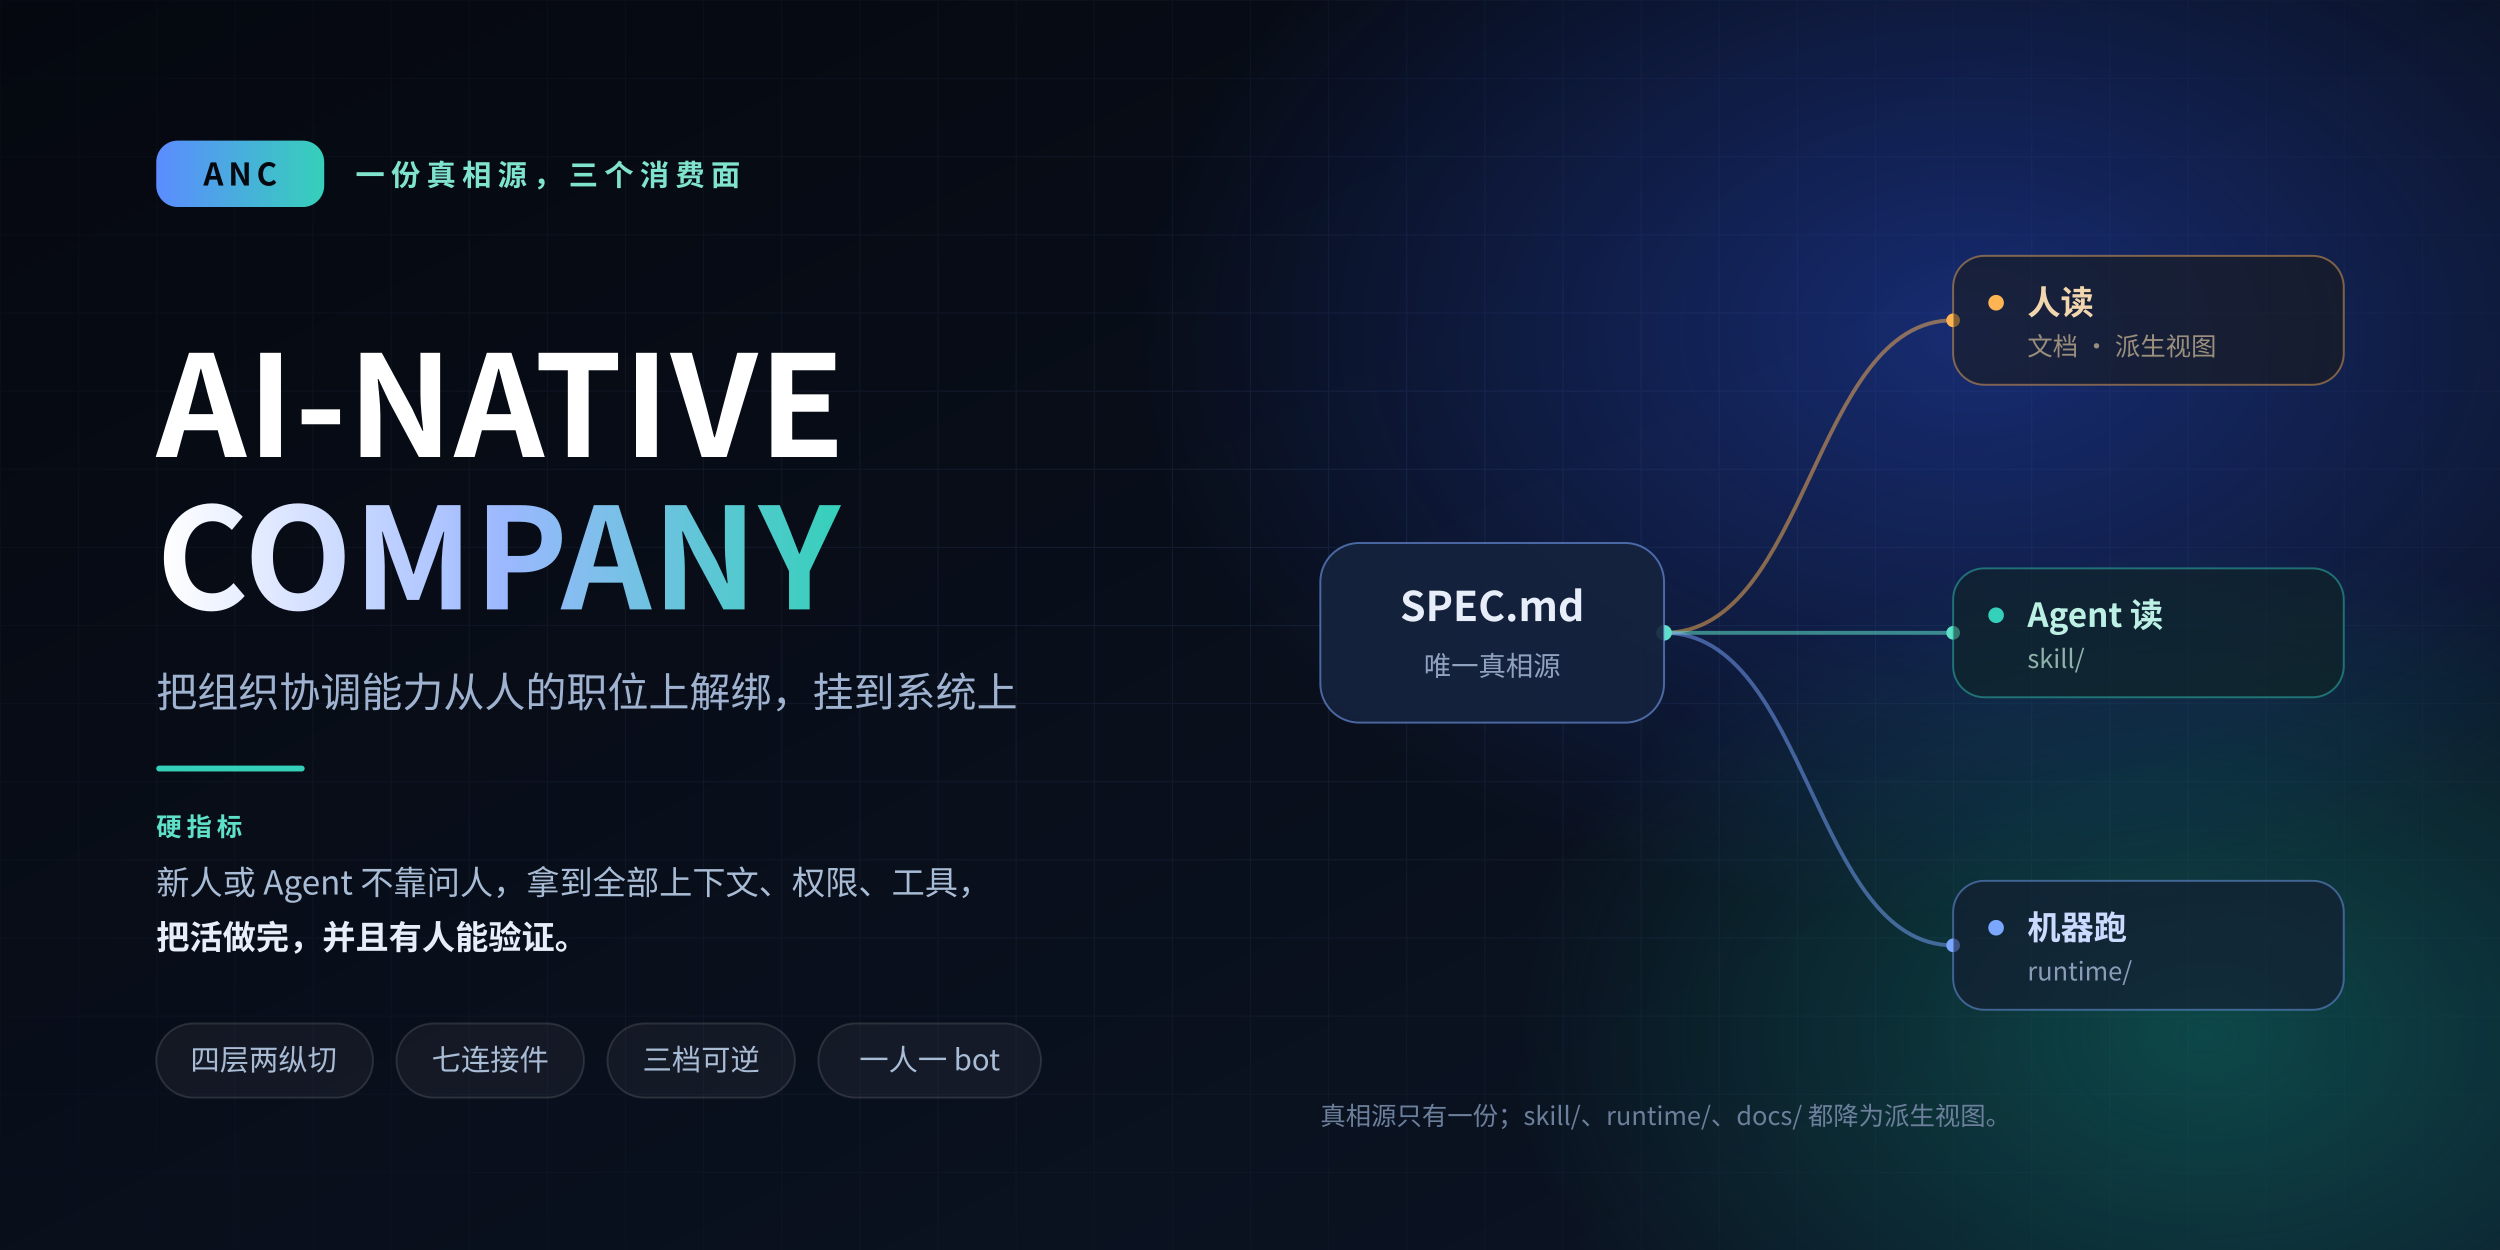
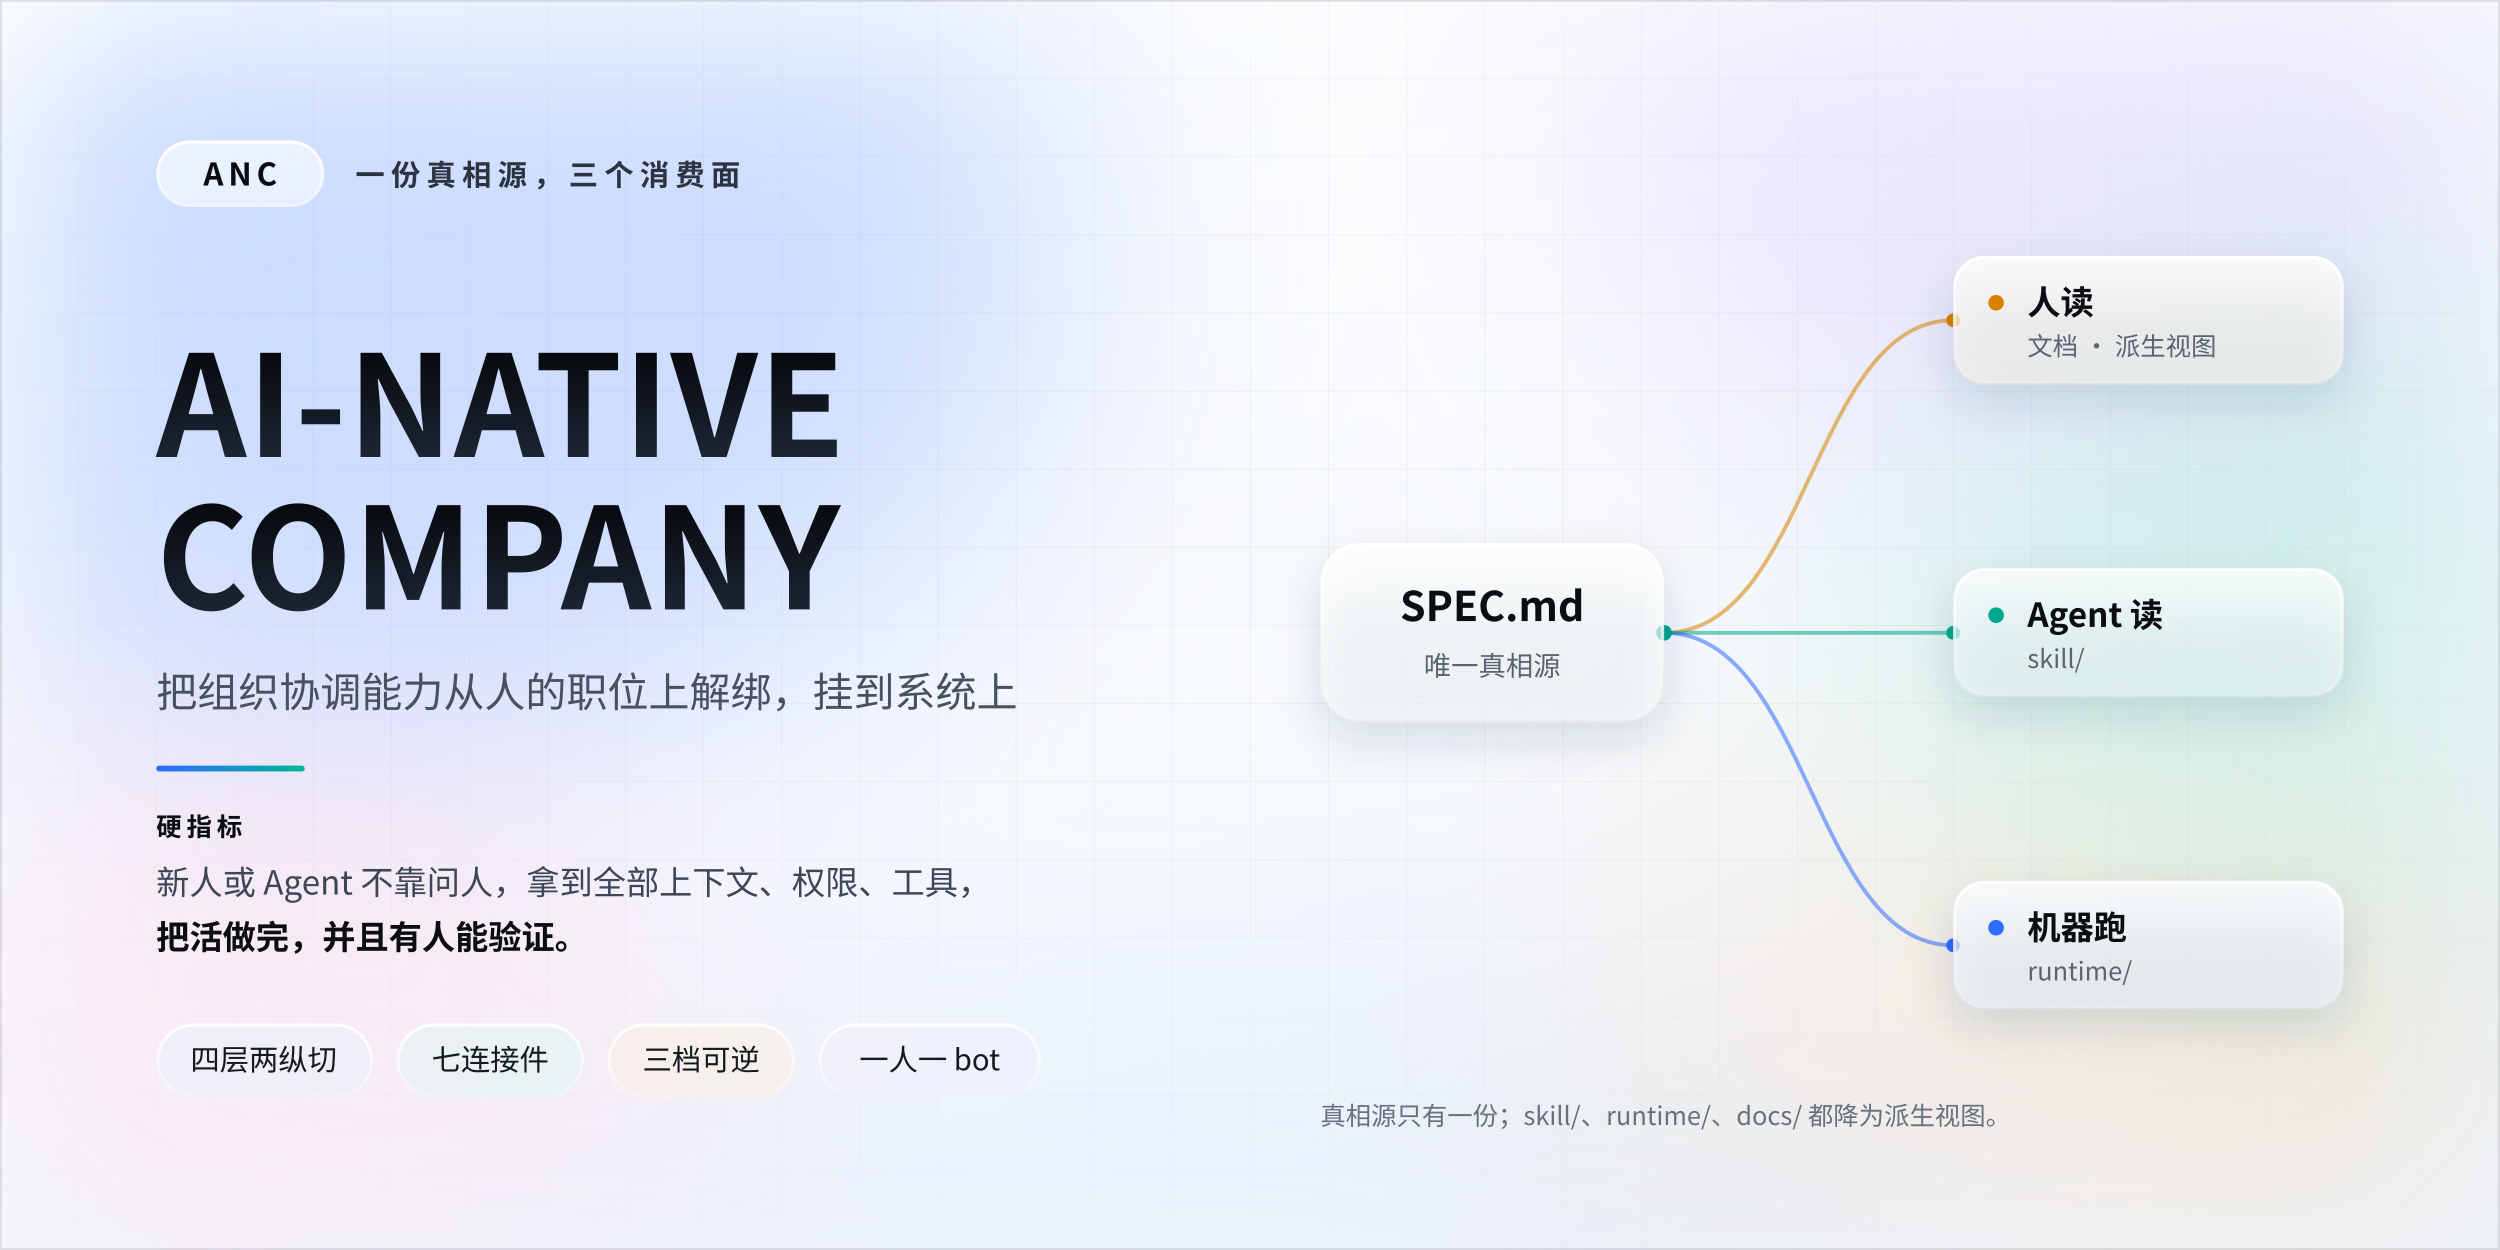
<svg xmlns="http://www.w3.org/2000/svg" width="1280" height="640" viewBox="0 0 1280 640" role="img" aria-label="AI-Native Company：把组织协调能力从人的职位上解绑，挂到系统上">
  <defs>
-     <linearGradient id="bg" x1="0" y1="0" x2="1" y2="1">
-       <stop offset="0" stop-color="#05080F" />
-       <stop offset="1" stop-color="#0C1526" />
+     <linearGradient id="base" x1="0" y1="0" x2="0.65" y2="1">
+       <stop offset="0" stop-color="#FFFFFF" />
+       <stop offset="1" stop-color="#EDF2FA" />
    </linearGradient>
-     <linearGradient id="brand" x1="0" y1="0" x2="1" y2="0">
-       <stop offset="0" stop-color="#5B8CFF" />
-       <stop offset="1" stop-color="#35D0BA" />
+     <linearGradient id="titleGrad" x1="0" y1="0" x2="0" y2="1">
+       <stop offset="0" stop-color="#07090D" />
+       <stop offset="1" stop-color="#1C2533" />
    </linearGradient>
-     <linearGradient id="titleGrad" x1="0" y1="0" x2="1" y2="0">
-       <stop offset="0" stop-color="#FFFFFF" />
-       <stop offset="0.5" stop-color="#9CB8FF" />
-       <stop offset="1" stop-color="#35D0BA" />
+     <linearGradient id="ruleGrad" x1="0" y1="0" x2="1" y2="0">
+       <stop offset="0" stop-color="#2F6BFF" />
+       <stop offset="1" stop-color="#00B896" />
    </linearGradient>
-     <radialGradient id="glowA" cx="0.5" cy="0.5" r="0.5">
-       <stop offset="0" stop-color="#2E5BFF" stop-opacity="0.38" />
-       <stop offset="1" stop-color="#2E5BFF" stop-opacity="0" />
-     </radialGradient>
-     <radialGradient id="glowB" cx="0.5" cy="0.5" r="0.5">
-       <stop offset="0" stop-color="#12C2A0" stop-opacity="0.30" />
-       <stop offset="1" stop-color="#12C2A0" stop-opacity="0" />
-     </radialGradient>
+     <linearGradient id="sheen" x1="0" y1="0" x2="0" y2="1">
+       <stop offset="0" stop-color="#FFFFFF" stop-opacity="0.70" />
+       <stop offset="0.55" stop-color="#FFFFFF" stop-opacity="0.22" />
+       <stop offset="1" stop-color="#FFFFFF" stop-opacity="0.08" />
+     </linearGradient>
+     <linearGradient id="edge" x1="0" y1="0" x2="0" y2="1">
+       <stop offset="0" stop-color="#FFFFFF" stop-opacity="0.98" />
+       <stop offset="1" stop-color="#FFFFFF" stop-opacity="0.20" />
+     </linearGradient>
+     <filter id="soft" x="-50%" y="-50%" width="200%" height="200%">
+       <feGaussianBlur stdDeviation="72" />
+     </filter>
+     <filter id="cardShadow" x="-40%" y="-40%" width="180%" height="220%">
+       <feGaussianBlur stdDeviation="11" />
+     </filter>
    <pattern id="grid" width="40" height="40" patternUnits="userSpaceOnUse">
-       <path d="M40 0H0V40" fill="none" stroke="#7BA7FF" stroke-opacity="0.10" stroke-width="1" />
+       <path d="M40 0H0V40" fill="none" stroke="#0A0D12" stroke-opacity="0.05" stroke-width="1" />
    </pattern>
-     <radialGradient id="gridFade" cx="0.5" cy="0.45" r="0.75">
+     <radialGradient id="gridFade" cx="0.5" cy="0.4" r="0.78">
      <stop offset="0" stop-color="#FFFFFF" stop-opacity="1" />
      <stop offset="1" stop-color="#FFFFFF" stop-opacity="0" />
    </radialGradient>
    <mask id="gridMask">
      <rect width="1280" height="640" fill="url(#gridFade)" />
    </mask>
+     <g id="bgArt">
+       <ellipse cx="205" cy="130" rx="340" ry="255" fill="#A9C6FF" fill-opacity="0.85" />
+       <ellipse cx="1122" cy="62" rx="300" ry="205" fill="#CDBDFF" fill-opacity="0.52" />
+       <ellipse cx="1228" cy="345" rx="265" ry="195" fill="#9EE6D4" fill-opacity="0.62" />
+       <ellipse cx="1080" cy="615" rx="335" ry="200" fill="#FFD2A8" fill-opacity="0.44" />
+       <ellipse cx="98" cy="578" rx="290" ry="195" fill="#FFC6DC" fill-opacity="0.42" />
+       <ellipse cx="640" cy="665" rx="430" ry="165" fill="#BFE0FF" fill-opacity="0.42" />
+     </g>
  </defs>
-   <rect width="1280" height="640" fill="url(#bg)" />
+   <rect width="1280" height="640" fill="url(#base)" />
+   <g filter="url(#soft)">
+     <use href="#bgArt" />
+   </g>
+   <ellipse cx="650" cy="325" rx="735" ry="440" fill="#FFFFFF" fill-opacity="0.32" filter="url(#soft)" />
  <rect width="1280" height="640" fill="url(#grid)" mask="url(#gridMask)" />
-   <ellipse cx="1010" cy="170" rx="430" ry="300" fill="url(#glowA)" />
-   <ellipse cx="1130" cy="530" rx="360" ry="250" fill="url(#glowB)" />
-   <g font-family="'Segoe UI','PingFang SC','Hiragino Sans GB','Microsoft YaHei','Noto Sans CJK SC',system-ui,sans-serif">
-     <rect x="80" y="72" width="86" height="34" rx="11" fill="url(#brand)" />
-     <text x="123" y="95" text-anchor="middle" font-size="16" font-weight="700" letter-spacing="2.5" fill="#05080F">ANC</text>
-     <text x="182" y="95" font-size="15" font-weight="600" letter-spacing="3.2" fill="#7FE3CE">一份真相源，三个消费面</text>
-     <text x="80" y="234" font-size="72" font-weight="800" letter-spacing="0.5" fill="#FFFFFF">AI-NATIVE</text>
+   <rect x="0.5" y="0.5" width="1279" height="639" fill="none" stroke="#0A0D12" stroke-opacity="0.10" />
+   <g font-family="'SF Pro Display','Segoe UI','PingFang SC','Hiragino Sans GB','Microsoft YaHei','Noto Sans CJK SC',system-ui,sans-serif">
+     <rect x="80" y="72" width="86" height="34" rx="17" fill="#FFFFFF" fill-opacity="0.55" />
+     <rect x="80.8" y="72.8" width="84.4" height="32.4" rx="16.2" fill="none" stroke="url(#edge)" stroke-width="1.6" />
+     <text x="123" y="95" text-anchor="middle" font-size="16" font-weight="700" letter-spacing="2.5" fill="#0A0D12">ANC</text>
+     <text x="182" y="95" font-size="15" font-weight="600" letter-spacing="3.2" fill="#2B3440">一份真相源，三个消费面</text>
+     <text x="80" y="234" font-size="72" font-weight="800" letter-spacing="0.5" fill="url(#titleGrad)">AI-NATIVE</text>
    <text x="80" y="312" font-size="72" font-weight="800" letter-spacing="0.5" fill="url(#titleGrad)">COMPANY</text>
-     <text x="80" y="362" font-size="21" fill="#9FB3D1">把组织协调能力从人的职位上解绑，挂到系统上</text>
-     <rect x="80" y="392" width="76" height="3" rx="1.5" fill="#35D0BA" />
-     <text x="80" y="428" font-size="13" font-weight="600" letter-spacing="2.5" fill="#5FE0C8">硬指标</text>
-     <text x="80" y="458" font-size="17" fill="#A9BCD6">新人或 Agent 不靠问人，拿到全部上下文、权限、工具，</text>
-     <text x="80" y="486" font-size="17" font-weight="600" fill="#E8EEF9">把活做完，并且有人能验证。</text>
-     <g font-size="15" fill="#A9BCD6">
-       <rect x="80" y="524" width="111" height="38" rx="19" fill="#FFFFFF" fill-opacity="0.045" stroke="#FFFFFF" stroke-opacity="0.12" />
+     <text x="80" y="362" font-size="21" fill="#47515F">把组织协调能力从人的职位上解绑，挂到系统上</text>
+     <rect x="80" y="392" width="76" height="3" rx="1.5" fill="url(#ruleGrad)" />
+     <text x="80" y="428" font-size="13" font-weight="700" letter-spacing="2.5" fill="#0A0D12">硬指标</text>
+     <text x="80" y="458" font-size="17" fill="#3C4657">新人或 Agent 不靠问人，拿到全部上下文、权限、工具，</text>
+     <text x="80" y="486" font-size="17" font-weight="600" fill="#0A0D12">把活做完，并且有人能验证。</text>
+     <g font-size="15" fill="#131A22">
+       <rect x="80" y="524" width="111" height="38" rx="19" fill="#2F6BFF" fill-opacity="0.10" />
+       <rect x="80" y="524" width="111" height="38" rx="19" fill="#FFFFFF" fill-opacity="0.45" />
+       <rect x="80.8" y="524.8" width="109.4" height="36.4" rx="18.2" fill="none" stroke="url(#edge)" stroke-width="1.6" />
      <text x="135" y="548" text-anchor="middle">四层两纵切</text>
-       <rect x="203" y="524" width="96" height="38" rx="19" fill="#FFFFFF" fill-opacity="0.045" stroke="#FFFFFF" stroke-opacity="0.12" />
+       <rect x="203" y="524" width="96" height="38" rx="19" fill="#00B896" fill-opacity="0.12" />
+       <rect x="203" y="524" width="96" height="38" rx="19" fill="#FFFFFF" fill-opacity="0.45" />
+       <rect x="203.8" y="524.8" width="94.4" height="36.4" rx="18.2" fill="none" stroke="url(#edge)" stroke-width="1.6" />
      <text x="251" y="548" text-anchor="middle">七连接件</text>
-       <rect x="311" y="524" width="96" height="38" rx="19" fill="#FFFFFF" fill-opacity="0.045" stroke="#FFFFFF" stroke-opacity="0.12" />
+       <rect x="311" y="524" width="96" height="38" rx="19" fill="#D98200" fill-opacity="0.12" />
+       <rect x="311" y="524" width="96" height="38" rx="19" fill="#FFFFFF" fill-opacity="0.45" />
+       <rect x="311.8" y="524.8" width="94.4" height="36.4" rx="18.2" fill="none" stroke="url(#edge)" stroke-width="1.6" />
      <text x="359" y="548" text-anchor="middle">三档可逆</text>
-       <rect x="419" y="524" width="114" height="38" rx="19" fill="#FFFFFF" fill-opacity="0.045" stroke="#FFFFFF" stroke-opacity="0.12" />
+       <rect x="419" y="524" width="114" height="38" rx="19" fill="#7C5CFF" fill-opacity="0.10" />
+       <rect x="419" y="524" width="114" height="38" rx="19" fill="#FFFFFF" fill-opacity="0.45" />
+       <rect x="419.8" y="524.8" width="112.4" height="36.4" rx="18.2" fill="none" stroke="url(#edge)" stroke-width="1.6" />
      <text x="476" y="548" text-anchor="middle">一人一 bot</text>
    </g>
    <g fill="none" stroke-width="2">
-       <path d="M852 324 C 926 324, 928 164, 1000 164" stroke="#FFB454" stroke-opacity="0.5" />
-       <path d="M852 324 H 1000" stroke="#5FE0C8" stroke-opacity="0.55" />
-       <path d="M852 324 C 926 324, 928 484, 1000 484" stroke="#7BA7FF" stroke-opacity="0.5" />
+       <path d="M852 324 C 926 324, 928 164, 1000 164" stroke="#D98200" stroke-opacity="0.55" />
+       <path d="M852 324 H 1000" stroke="#00A88E" stroke-opacity="0.55" />
+       <path d="M852 324 C 926 324, 928 484, 1000 484" stroke="#2F6BFF" stroke-opacity="0.55" />
    </g>
-     <circle cx="852" cy="324" r="4" fill="#5FE0C8" />
-     <circle cx="1000" cy="164" r="3.5" fill="#FFB454" />
-     <circle cx="1000" cy="324" r="3.5" fill="#5FE0C8" />
-     <circle cx="1000" cy="484" r="3.5" fill="#7BA7FF" />
-     <rect x="676" y="278" width="176" height="92" rx="20" fill="#16233D" fill-opacity="0.9" stroke="#7BA7FF" stroke-opacity="0.55" />
-     <text x="764" y="318" text-anchor="middle" font-size="21" font-weight="700" fill="#E8EEF9">SPEC.md</text>
-     <text x="764" y="346" text-anchor="middle" font-size="14" fill="#8FA3C0">唯一真相源</text>
+     <circle cx="852" cy="324" r="4" fill="#00A88E" />
+     <circle cx="1000" cy="164" r="3.5" fill="#D98200" />
+     <circle cx="1000" cy="324" r="3.5" fill="#00A88E" />
+     <circle cx="1000" cy="484" r="3.5" fill="#2F6BFF" />
    <g>
-       <rect x="1000" y="131" width="200" height="66" rx="16" fill="#1A1A16" fill-opacity="0.55" stroke="#FFB454" stroke-opacity="0.45" />
-       <circle cx="1022" cy="155" r="4" fill="#FFB454" />
-       <text x="1038" y="161" font-size="17" font-weight="700" fill="#F2D6AE">人读</text>
-       <text x="1038" y="182" font-size="13" fill="#9A8E7C">文档 · 派生视图</text>
-       <rect x="1000" y="291" width="200" height="66" rx="16" fill="#0F2420" fill-opacity="0.55" stroke="#35D0BA" stroke-opacity="0.45" />
-       <circle cx="1022" cy="315" r="4" fill="#35D0BA" />
-       <text x="1038" y="321" font-size="17" font-weight="700" fill="#BDF0E4">Agent 读</text>
-       <text x="1038" y="342" font-size="13" fill="#8FB3AA">skill/</text>
-       <rect x="1000" y="451" width="200" height="66" rx="16" fill="#141C31" fill-opacity="0.6" stroke="#7BA7FF" stroke-opacity="0.45" />
-       <circle cx="1022" cy="475" r="4" fill="#7BA7FF" />
-       <text x="1038" y="481" font-size="17" font-weight="700" fill="#CBDAFF">机器跑</text>
-       <text x="1038" y="502" font-size="13" fill="#8C9BB8">runtime/</text>
+       <rect x="676" y="287" width="176" height="92" rx="20" fill="#1B2B4B" fill-opacity="0.14" filter="url(#cardShadow)" />
+       <rect x="676" y="278" width="176" height="92" rx="20" fill="#FFFFFF" fill-opacity="0.52" />
+       <rect x="676" y="278" width="176" height="92" rx="20" fill="url(#sheen)" />
+       <rect x="676.5" y="278.5" width="175" height="91" rx="19.5" fill="none" stroke="#0A0D12" stroke-opacity="0.07" />
+       <rect x="676.8" y="278.8" width="174.4" height="90.4" rx="19.2" fill="none" stroke="url(#edge)" stroke-width="1.6" />
+       <text x="764" y="318" text-anchor="middle" font-size="21" font-weight="700" fill="#0A0D12">SPEC.md</text>
+       <text x="764" y="346" text-anchor="middle" font-size="14" fill="#5A6472">唯一真相源</text>
    </g>
-     <text x="676" y="576" font-size="13" fill="#6C7F9B">真相源只有一份；skill/、runtime/、docs/ 都降为派生视图。</text>
+     <g>
+       <rect x="1000" y="140" width="200" height="66" rx="16" fill="#1B2B4B" fill-opacity="0.13" filter="url(#cardShadow)" />
+       <rect x="1000" y="131" width="200" height="66" rx="16" fill="#D98200" fill-opacity="0.10" />
+       <rect x="1000" y="131" width="200" height="66" rx="16" fill="#FFFFFF" fill-opacity="0.52" />
+       <rect x="1000" y="131" width="200" height="66" rx="16" fill="url(#sheen)" />
+       <rect x="1000.5" y="131.5" width="199" height="65" rx="15.5" fill="none" stroke="#0A0D12" stroke-opacity="0.07" />
+       <rect x="1000.8" y="131.8" width="198.4" height="64.4" rx="15.2" fill="none" stroke="url(#edge)" stroke-width="1.6" />
+       <circle cx="1022" cy="155" r="4" fill="#D98200" />
+       <text x="1038" y="161" font-size="17" font-weight="700" fill="#0A0D12">人读</text>
+       <text x="1038" y="182" font-size="13" fill="#5A6472">文档 · 派生视图</text>
+     </g>
+     <g>
+       <rect x="1000" y="300" width="200" height="66" rx="16" fill="#1B2B4B" fill-opacity="0.13" filter="url(#cardShadow)" />
+       <rect x="1000" y="291" width="200" height="66" rx="16" fill="#00B896" fill-opacity="0.10" />
+       <rect x="1000" y="291" width="200" height="66" rx="16" fill="#FFFFFF" fill-opacity="0.52" />
+       <rect x="1000" y="291" width="200" height="66" rx="16" fill="url(#sheen)" />
+       <rect x="1000.5" y="291.5" width="199" height="65" rx="15.5" fill="none" stroke="#0A0D12" stroke-opacity="0.07" />
+       <rect x="1000.8" y="291.8" width="198.4" height="64.4" rx="15.2" fill="none" stroke="url(#edge)" stroke-width="1.6" />
+       <circle cx="1022" cy="315" r="4" fill="#00A88E" />
+       <text x="1038" y="321" font-size="17" font-weight="700" fill="#0A0D12">Agent 读</text>
+       <text x="1038" y="342" font-size="13" fill="#5A6472">skill/</text>
+     </g>
+     <g>
+       <rect x="1000" y="460" width="200" height="66" rx="16" fill="#1B2B4B" fill-opacity="0.13" filter="url(#cardShadow)" />
+       <rect x="1000" y="451" width="200" height="66" rx="16" fill="#2F6BFF" fill-opacity="0.10" />
+       <rect x="1000" y="451" width="200" height="66" rx="16" fill="#FFFFFF" fill-opacity="0.52" />
+       <rect x="1000" y="451" width="200" height="66" rx="16" fill="url(#sheen)" />
+       <rect x="1000.5" y="451.5" width="199" height="65" rx="15.5" fill="none" stroke="#0A0D12" stroke-opacity="0.07" />
+       <rect x="1000.8" y="451.8" width="198.4" height="64.4" rx="15.2" fill="none" stroke="url(#edge)" stroke-width="1.6" />
+       <circle cx="1022" cy="475" r="4" fill="#2F6BFF" />
+       <text x="1038" y="481" font-size="17" font-weight="700" fill="#0A0D12">机器跑</text>
+       <text x="1038" y="502" font-size="13" fill="#5A6472">runtime/</text>
+     </g>
+     <text x="676" y="576" font-size="13" fill="#66707E">真相源只有一份；skill/、runtime/、docs/ 都降为派生视图。</text>
  </g>
</svg>
